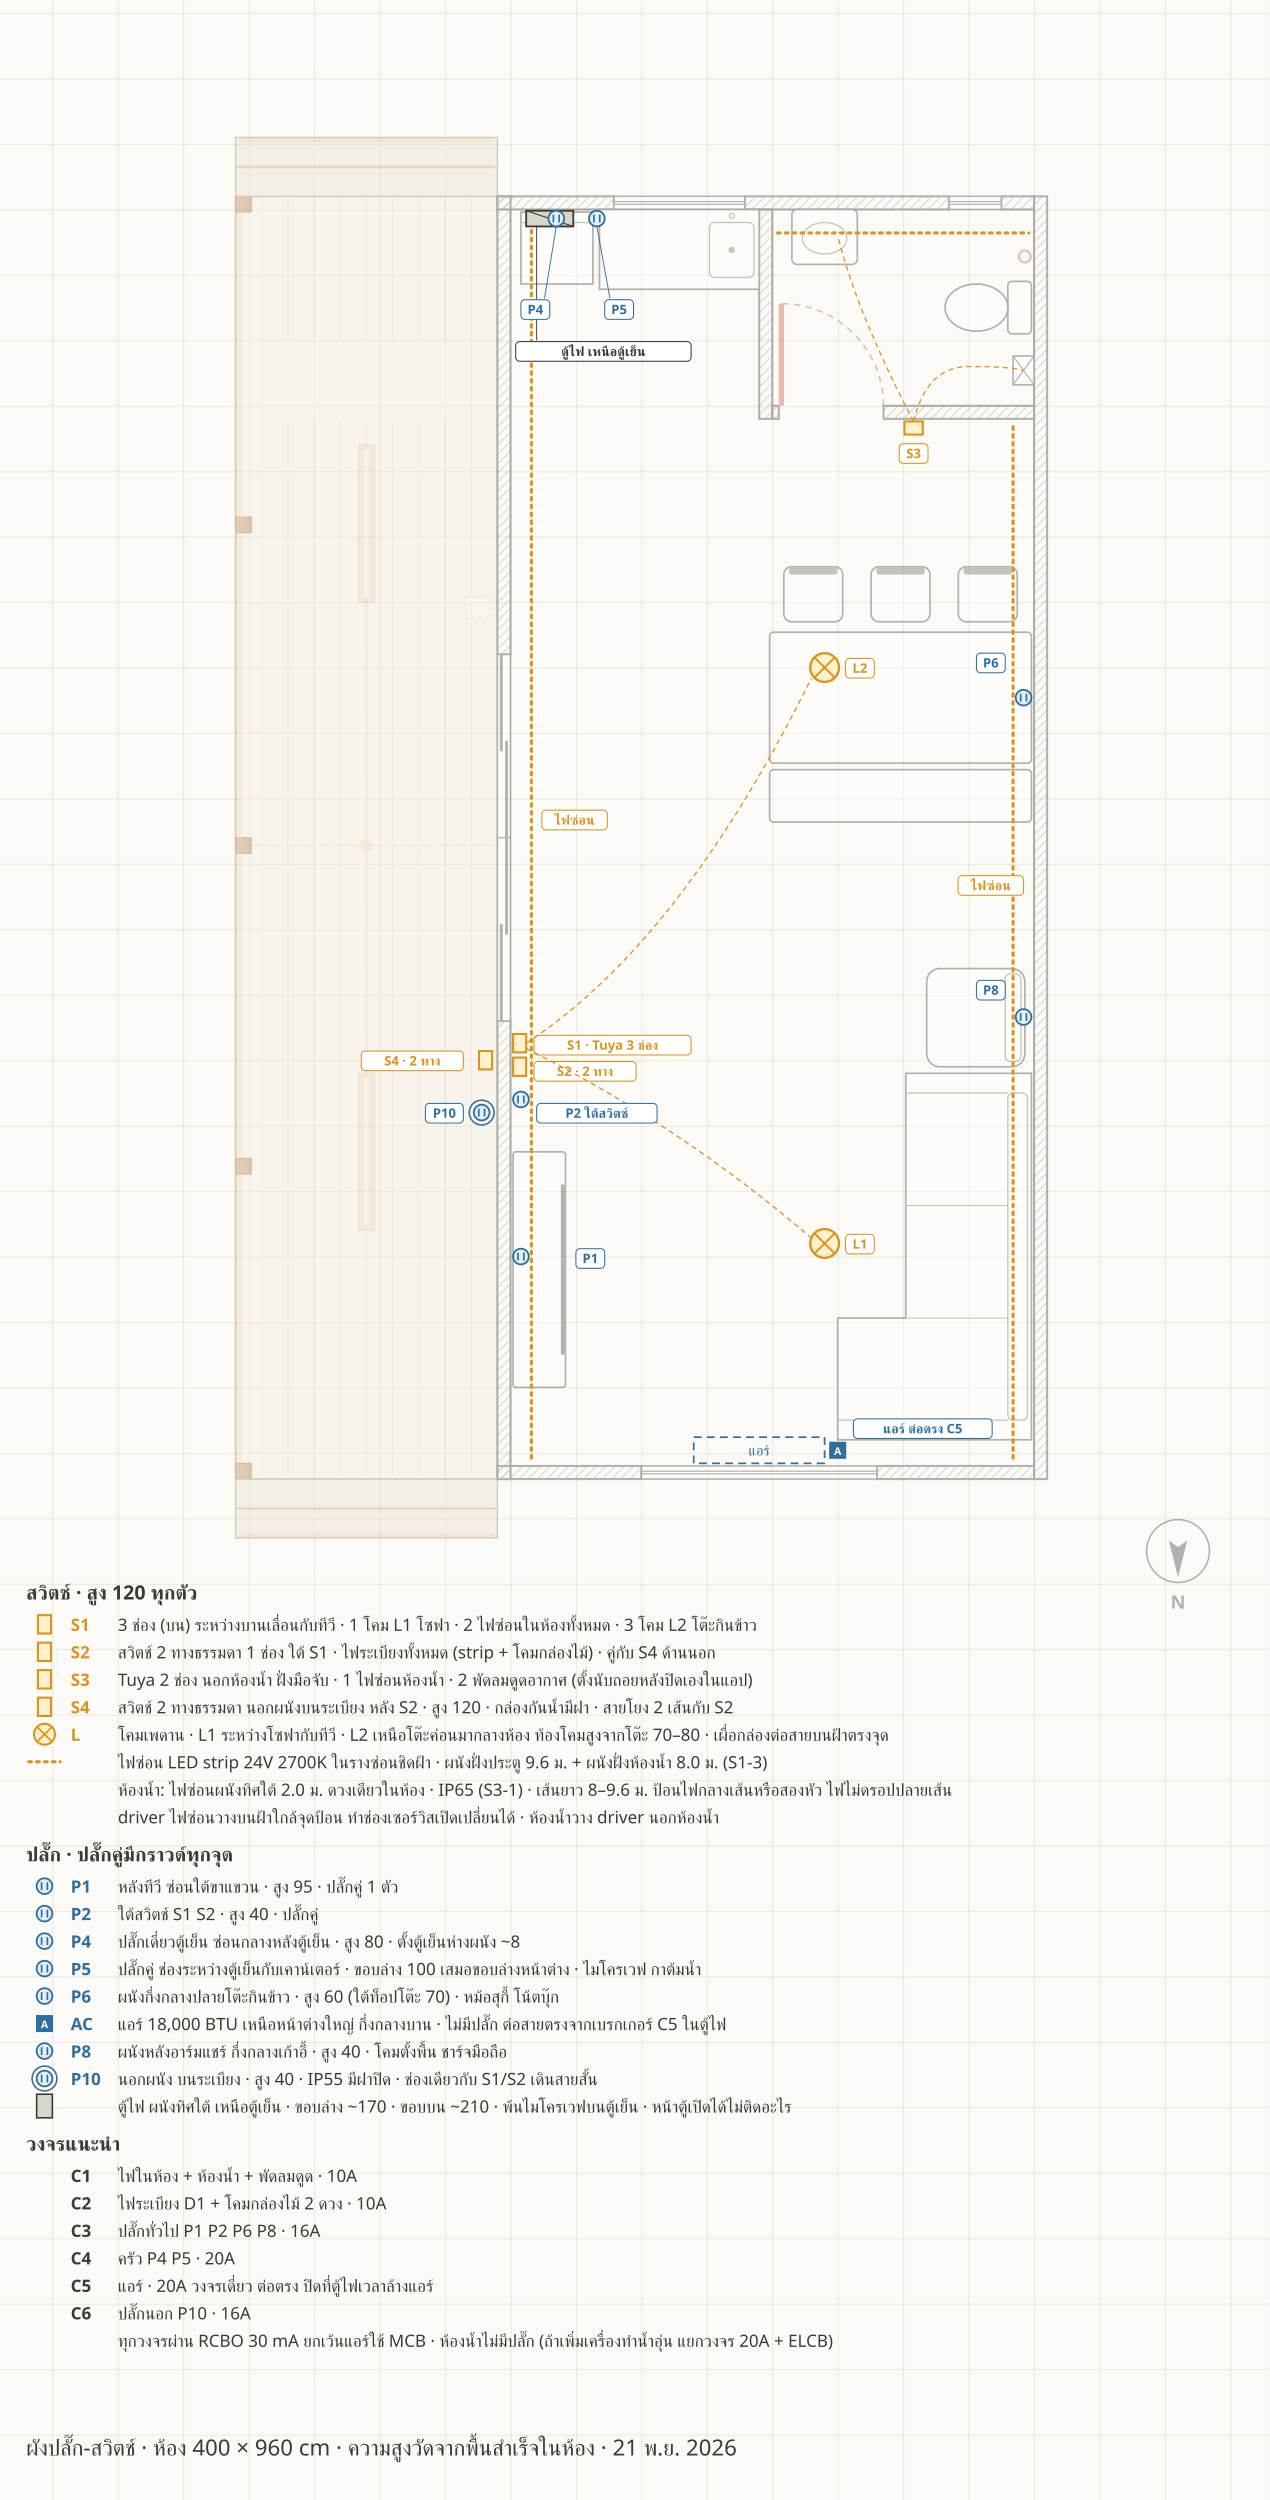
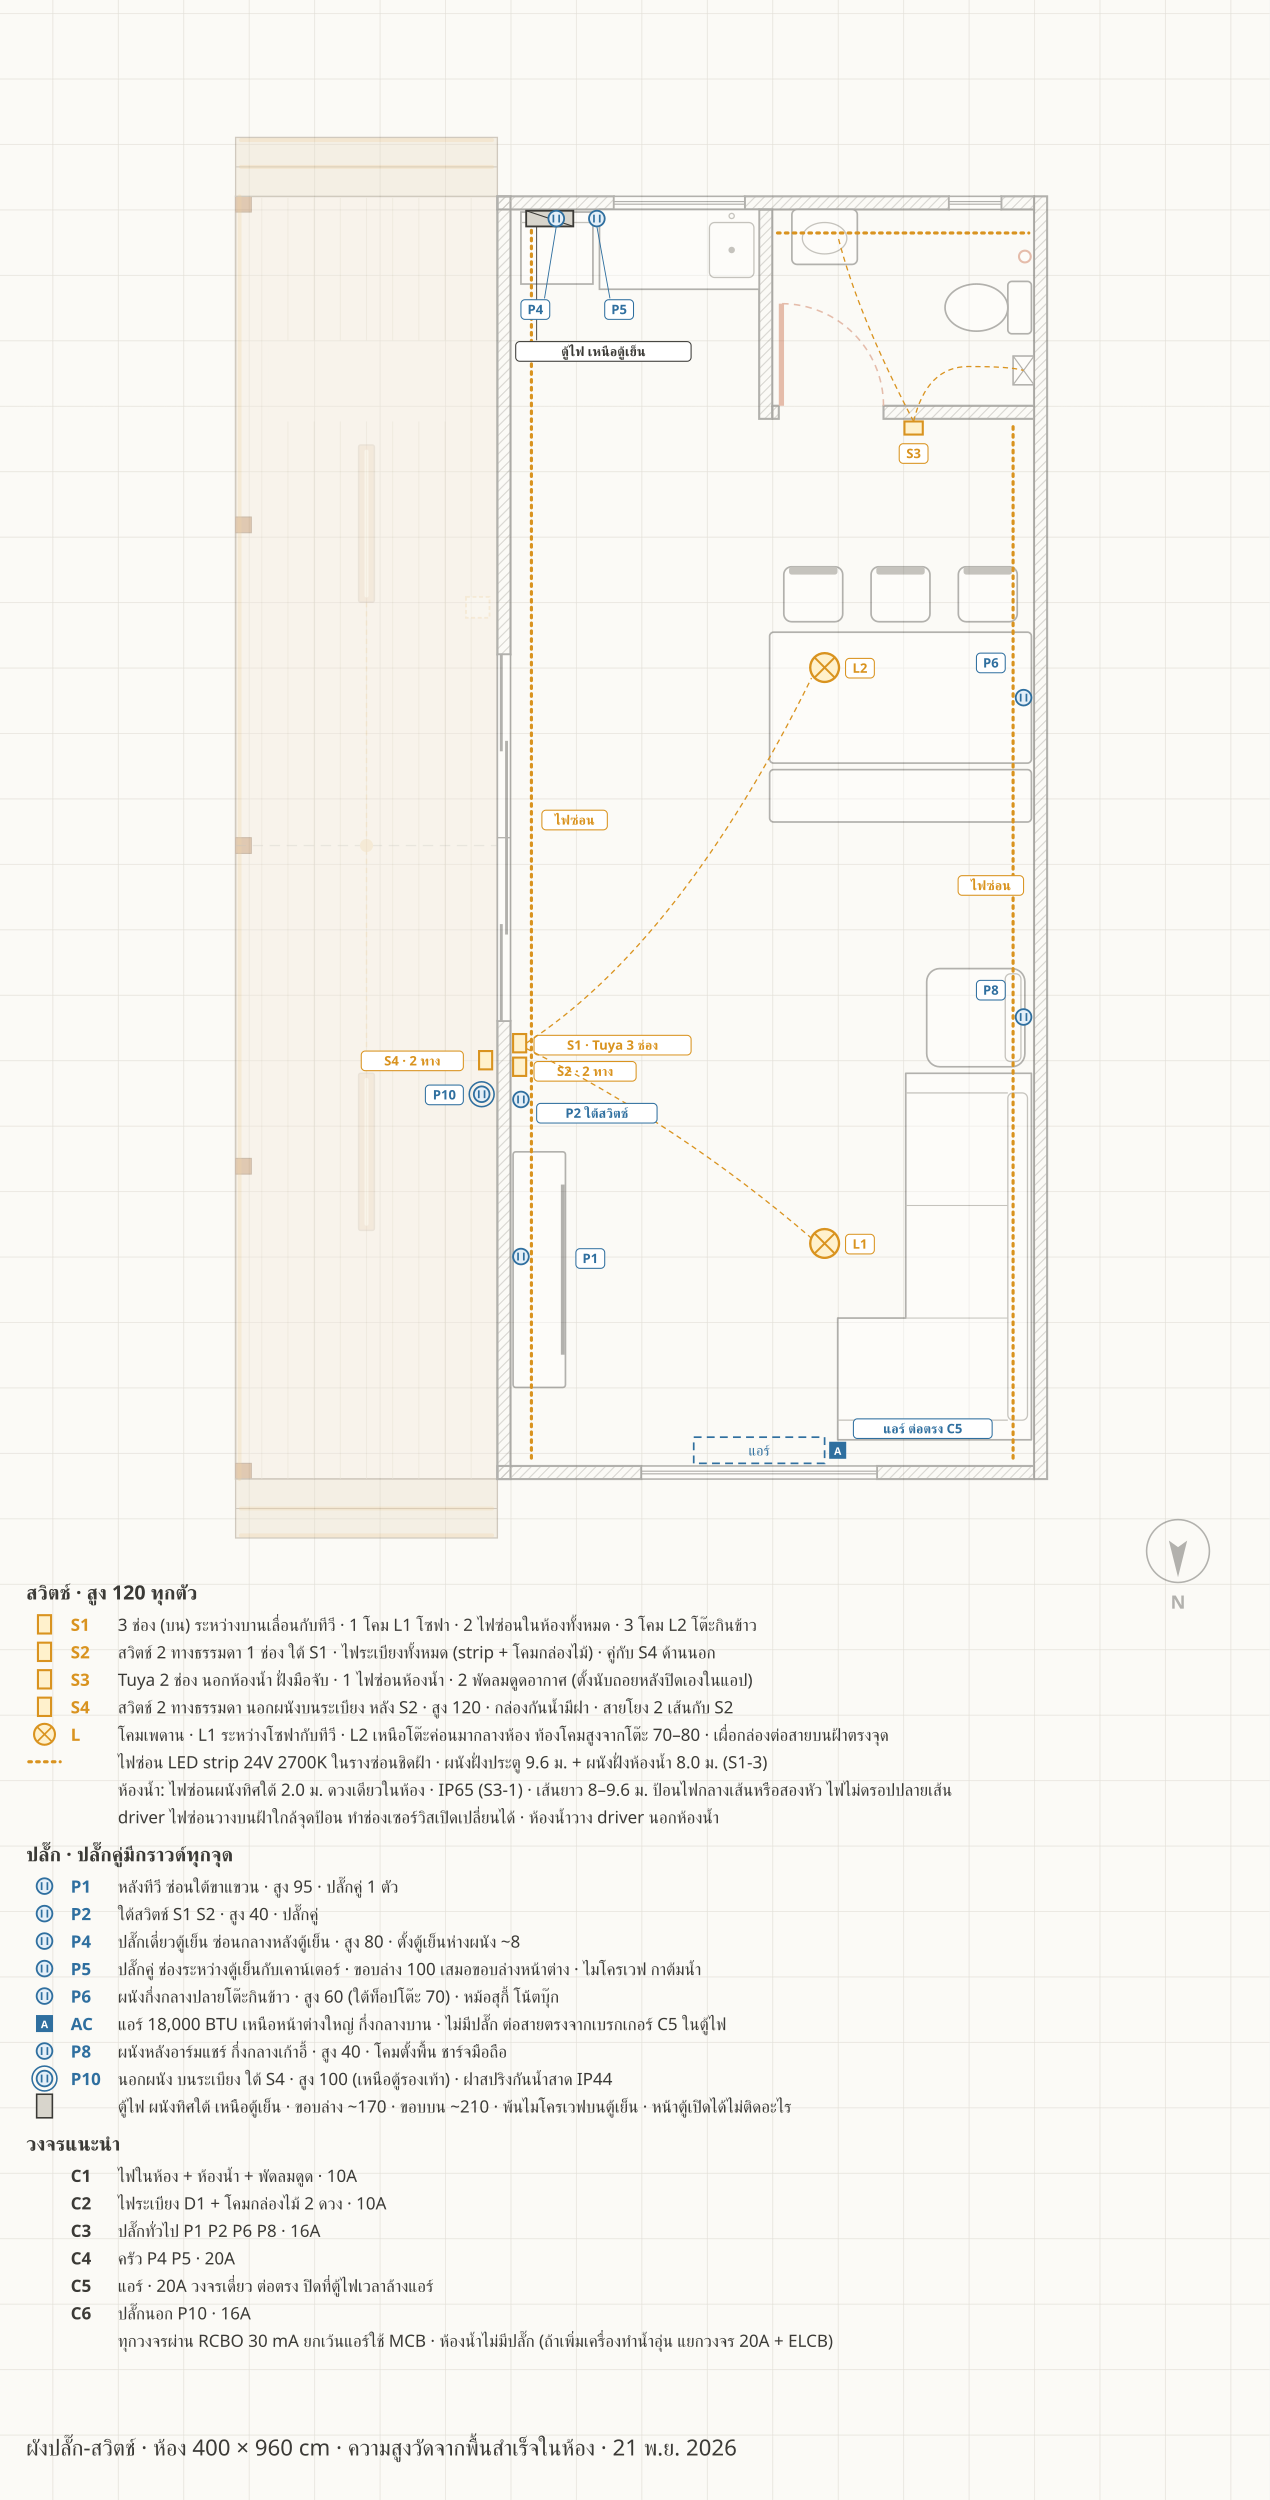
<svg xmlns="http://www.w3.org/2000/svg" viewBox="-390 -160 970 1910" width="970" height="1910" font-family="Leelawadee UI, Tahoma, sans-serif">
  <defs>
    <pattern id="grid" width="50" height="50" patternUnits="userSpaceOnUse" x="0" y="0">
      <path d="M50 0H0V50" fill="none" stroke="#e3e0d8" stroke-width="1" />
    </pattern>
    <pattern id="hatch" width="5" height="5" patternUnits="userSpaceOnUse" patternTransform="rotate(45)">
      <line x1="0" y1="0" x2="0" y2="5" stroke="#6d6a62" stroke-width="1" />
    </pattern>
  </defs>
  <rect x="-390" y="-160" width="970" height="1910" fill="#fbfaf6" />
  <rect x="-390" y="-160" width="970" height="1910" fill="url(#grid)" />
  <g opacity="0.38">
    <rect x="-210" y="-10" width="200" height="980" fill="#f1e8da" stroke="#8a7a64" stroke-width="1.3" />
    <line x1="-190" y1="-10" x2="-190" y2="970" stroke="#ddd0bc" stroke-width="0.8" />
    <line x1="-170" y1="-10" x2="-170" y2="970" stroke="#ddd0bc" stroke-width="0.8" />
    <line x1="-150" y1="-10" x2="-150" y2="970" stroke="#ddd0bc" stroke-width="0.8" />
    <line x1="-130" y1="-10" x2="-130" y2="970" stroke="#ddd0bc" stroke-width="0.8" />
    <line x1="-110" y1="-10" x2="-110" y2="970" stroke="#ddd0bc" stroke-width="0.8" />
    <line x1="-90" y1="-10" x2="-90" y2="970" stroke="#ddd0bc" stroke-width="0.8" />
    <line x1="-70" y1="-10" x2="-70" y2="970" stroke="#ddd0bc" stroke-width="0.8" />
    <line x1="-50" y1="-10" x2="-50" y2="970" stroke="#ddd0bc" stroke-width="0.8" />
    <line x1="-30" y1="-10" x2="-30" y2="970" stroke="#ddd0bc" stroke-width="0.8" />
    <rect x="-210" y="-10" width="12" height="12" fill="#b47a45" stroke="#7d5430" stroke-width="0.8" />
    <rect x="-210" y="235" width="12" height="12" fill="#b47a45" stroke="#7d5430" stroke-width="0.8" />
    <rect x="-210" y="480" width="12" height="12" fill="#b47a45" stroke="#7d5430" stroke-width="0.8" />
    <rect x="-210" y="725" width="12" height="12" fill="#b47a45" stroke="#7d5430" stroke-width="0.8" />
    <rect x="-210" y="958" width="12" height="12" fill="#b47a45" stroke="#7d5430" stroke-width="0.8" />
    <rect x="-210" y="-55" width="200" height="45" fill="#e8dcc8" stroke="#8a7a64" stroke-width="1" />
    <rect x="-210" y="970" width="200" height="45" fill="#e8dcc8" stroke="#8a7a64" stroke-width="1" />
    <line x1="-210" y1="-32.5" x2="-10" y2="-32.5" stroke="#8a7a64" stroke-width="0.8" />
    <line x1="-210" y1="992.5" x2="-10" y2="992.5" stroke="#8a7a64" stroke-width="0.8" />
    <rect x="-185" y="100" width="150" height="62" fill="#f1e8da" />
    <g opacity="0.3">
      <line x1="-207" y1="-10" x2="-207" y2="970" stroke="#d9931f" stroke-width="3" stroke-linecap="round" />
      <line x1="-206" y1="-32.5" x2="-14" y2="-32.5" stroke="#d9931f" stroke-width="3" stroke-linecap="round" />
      <line x1="-206" y1="-53" x2="-14" y2="-53" stroke="#d9931f" stroke-width="3" stroke-linecap="round" />
      <line x1="-206" y1="992.5" x2="-14" y2="992.5" stroke="#d9931f" stroke-width="3" stroke-linecap="round" />
      <line x1="-206" y1="1013" x2="-14" y2="1013" stroke="#d9931f" stroke-width="3" stroke-linecap="round" />
      <line x1="-210" y1="486" x2="-10" y2="486" stroke="#6d6a62" stroke-width="1" stroke-dasharray="8 5" />
      <line x1="-110" y1="300" x2="-110" y2="660" stroke="#d9931f" stroke-width="1.2" stroke-dasharray="4 3" />
      <rect x="-116" y="180" width="12" height="120" rx="1.5" fill="#c98b52" stroke="#7d5430" stroke-width="1.2" />
      <line x1="-110" y1="185" x2="-110" y2="295" stroke="#fff1cc" stroke-width="3" stroke-linecap="round" />
      <rect x="-116" y="660" width="12" height="120" rx="1.5" fill="#c98b52" stroke="#7d5430" stroke-width="1.2" />
      <line x1="-110" y1="665" x2="-110" y2="775" stroke="#fff1cc" stroke-width="3" stroke-linecap="round" />
      <circle cx="-110" cy="486" r="5" fill="#d9931f" />
      <rect x="-34" y="296" width="18" height="16" fill="#fff" stroke="#d9931f" stroke-width="1.4" stroke-dasharray="3 2" />
    </g>
    <rect x="-10" y="-10" width="10" height="350" fill="url(#hatch)" stroke="#3b3a36" stroke-width="1.6" />
    <rect x="-10" y="620" width="10" height="350" fill="url(#hatch)" stroke="#3b3a36" stroke-width="1.6" />
    <rect x="400" y="-10" width="10" height="980" fill="url(#hatch)" stroke="#3b3a36" stroke-width="1.6" />
    <rect x="-10" y="-10" width="89" height="10" fill="url(#hatch)" stroke="#3b3a36" stroke-width="1.6" />
    <rect x="179" y="-10" width="156" height="10" fill="url(#hatch)" stroke="#3b3a36" stroke-width="1.6" />
    <rect x="375" y="-10" width="25" height="10" fill="url(#hatch)" stroke="#3b3a36" stroke-width="1.6" />
    <rect x="-10" y="960" width="110" height="10" fill="url(#hatch)" stroke="#3b3a36" stroke-width="1.6" />
    <rect x="280" y="960" width="120" height="10" fill="url(#hatch)" stroke="#3b3a36" stroke-width="1.6" />
    <rect x="79" y="-10" width="100" height="10" fill="#fff" stroke="#3b3a36" stroke-width="1.2" />
    <g stroke="#3b3a36" stroke-width="0.9">
      <line x1="79" y1="-6" x2="179" y2="-6" />
      <line x1="79" y1="-4" x2="179" y2="-4" />
    </g>
    <rect x="335" y="-10" width="40" height="10" fill="#fff" stroke="#3b3a36" stroke-width="1.2" />
    <g stroke="#3b3a36" stroke-width="0.9">
      <line x1="335" y1="-6" x2="375" y2="-6" />
      <line x1="335" y1="-4" x2="375" y2="-4" />
    </g>
    <rect x="100" y="960" width="180" height="10" fill="#fff" stroke="#3b3a36" stroke-width="1.2" />
    <g stroke="#3b3a36" stroke-width="0.9">
      <line x1="100" y1="964" x2="280" y2="964" />
      <line x1="100" y1="966" x2="280" y2="966" />
    </g>
    <rect x="-10" y="340" width="10" height="280" fill="#fff" stroke="#3b3a36" stroke-width="1.2" />
    <g stroke="#3b3a36" stroke-width="2.2">
      <line x1="-7" y1="340" x2="-7" y2="414" />
      <line x1="-7" y1="546" x2="-7" y2="620" />
      <line x1="-3" y1="406" x2="-3" y2="480" />
      <line x1="-3" y1="480" x2="-3" y2="554" />
    </g>
    <line x1="-10" y1="480" x2="0" y2="480" stroke="#3b3a36" stroke-width="1" />
    <rect x="190" y="0" width="10" height="160" fill="url(#hatch)" stroke="#3b3a36" stroke-width="1.6" />
    <rect x="200" y="150" width="5" height="10" fill="url(#hatch)" stroke="#3b3a36" stroke-width="1.6" />
    <rect x="285" y="150" width="115" height="10" fill="url(#hatch)" stroke="#3b3a36" stroke-width="1.6" />
    <rect x="205" y="72" width="4" height="78" fill="#c0562f" />
    <path d="M285 150 A78 78 0 0 0 207 72" fill="none" stroke="#c0562f" stroke-width="1.2" stroke-dasharray="5 4" />
    <rect x="8" y="2" width="55" height="55" fill="#fff" stroke="#3b3a36" stroke-width="1.3" />
    <line x1="8" y1="10" x2="63" y2="10" stroke="#6d6a62" stroke-width="1" />
    <rect x="68" y="0" width="122" height="61" fill="#fff" stroke="#3b3a36" stroke-width="1.3" />
    <rect x="152" y="10" width="34" height="42" rx="4" fill="none" stroke="#6d6a62" stroke-width="1" />
    <circle cx="169" cy="31" r="2.5" fill="#6d6a62" />
    <circle cx="169" cy="5" r="2" fill="none" stroke="#6d6a62" stroke-width="1" />
    <rect x="215" y="0" width="50" height="42" rx="4" fill="#fff" stroke="#3b3a36" stroke-width="1.3" />
    <ellipse cx="240" cy="22" rx="17" ry="12" fill="none" stroke="#6d6a62" stroke-width="1" />
    <rect x="380" y="55" width="18" height="40" rx="3" fill="#fff" stroke="#3b3a36" stroke-width="1.3" />
    <ellipse cx="356" cy="75" rx="24" ry="18" fill="#fff" stroke="#3b3a36" stroke-width="1.3" />
    <circle cx="393" cy="36" r="4.5" fill="#fff" stroke="#c0562f" stroke-width="1.6" />
    <rect x="384" y="112" width="16" height="22" fill="#fff" stroke="#3b3a36" stroke-width="1.2" />
    <path d="M384 112 L400 134 M400 112 L384 134" stroke="#3b3a36" stroke-width="0.9" />
    <rect x="208.833" y="273" width="45" height="42" rx="6" fill="#fff" stroke="#3b3a36" stroke-width="1.3" />
    <rect x="212.833" y="273" width="37" height="6" rx="2" fill="#6d6a62" />
    <rect x="275.5" y="273" width="45" height="42" rx="6" fill="#fff" stroke="#3b3a36" stroke-width="1.3" />
    <rect x="279.5" y="273" width="37" height="6" rx="2" fill="#6d6a62" />
    <rect x="342.167" y="273" width="45" height="42" rx="6" fill="#fff" stroke="#3b3a36" stroke-width="1.3" />
    <rect x="346.167" y="273" width="37" height="6" rx="2" fill="#6d6a62" />
    <rect x="198" y="323" width="200" height="100" rx="3" fill="#fff" stroke="#3b3a36" stroke-width="1.3" />
    <rect x="198" y="428" width="200" height="40" rx="3" fill="#fff" stroke="#3b3a36" stroke-width="1.3" />
    <rect x="318" y="580" width="75" height="75" rx="10" fill="#fff" stroke="#3b3a36" stroke-width="1.3" />
    <rect x="378" y="584" width="12" height="67" rx="4" fill="none" stroke="#6d6a62" stroke-width="1" />
    <path d="M302 660 H398 V940 H250 V847 H302 Z" stroke-linejoin="round" fill="#fff" stroke="#3b3a36" stroke-width="1.3" />
    <rect x="380" y="675" width="15" height="250" rx="4" fill="none" stroke="#6d6a62" stroke-width="1" />
    <line x1="302" y1="675" x2="380" y2="675" stroke="#6d6a62" stroke-width="1" />
    <line x1="250" y1="925" x2="380" y2="925" stroke="#6d6a62" stroke-width="1" />
    <line x1="302" y1="761" x2="380" y2="761" stroke="#6d6a62" stroke-width="0.8" />
    <line x1="302" y1="847" x2="380" y2="847" stroke="#6d6a62" stroke-width="0.8" />
    <rect x="2" y="720" width="40" height="180" rx="2" fill="#fff" stroke="#3b3a36" stroke-width="1.3" />
    <line x1="40" y1="745" x2="40" y2="875" stroke="#3b3a36" stroke-width="3" />
    <g transform="translate(510 1025)">
      <circle r="24" fill="none" stroke="#3b3a36" stroke-width="1.2" />
      <path d="M0 20 L7 -8 L0 -3 L-7 -8 Z" fill="#3b3a36" />
      <text x="0" y="44" font-size="14" font-weight="600" text-anchor="middle" fill="#3b3a36">N</text>
    </g>
  </g>
  <rect x="2" y="630" width="10" height="14" fill="#fff1cc" stroke="#d9931f" stroke-width="1.6" />
  <rect x="2" y="648" width="10" height="14" fill="#fff1cc" stroke="#d9931f" stroke-width="1.6" />
  <rect x="18" y="631" width="120" height="15" rx="3" fill="#fff" stroke="#d9931f" stroke-width="0.8" />
  <text x="78" y="642" font-size="10" font-weight="600" text-anchor="middle" fill="#d9931f">S1 · Tuya 3 ช่อง</text>
  <rect x="18" y="651" width="78" height="15" rx="3" fill="#fff" stroke="#d9931f" stroke-width="0.8" />
  <text x="57" y="662" font-size="10" font-weight="600" text-anchor="middle" fill="#d9931f">S2 · 2 ทาง</text>
  <line x1="16" y1="4" x2="16" y2="956" stroke="#d9931f" stroke-width="2.4" stroke-dasharray="2 4" stroke-linecap="round" />
  <line x1="384" y1="166" x2="384" y2="956" stroke="#d9931f" stroke-width="2.4" stroke-dasharray="2 4" stroke-linecap="round" />
  <line x1="204" y1="18" x2="396" y2="18" stroke="#d9931f" stroke-width="2.4" stroke-dasharray="2 4" stroke-linecap="round" />
  <rect x="342" y="509" width="50" height="15" rx="3" fill="#fff" stroke="#d9931f" stroke-width="0.8" />
  <text x="367" y="520" font-size="10" font-weight="600" text-anchor="middle" fill="#d9931f">ไฟซ่อน</text>
  <rect x="24" y="459" width="50" height="15" rx="3" fill="#fff" stroke="#d9931f" stroke-width="0.8" />
  <text x="49" y="470" font-size="10" font-weight="600" text-anchor="middle" fill="#d9931f">ไฟซ่อน</text>
  <path d="M308 162 Q265 80 250 20" fill="none" stroke="#d9931f" stroke-width="1" stroke-dasharray="4 3" />
  <path d="M12 637 Q130 560 230 358" fill="none" stroke="#d9931f" stroke-width="1" stroke-dasharray="4 3" />
  <path d="M12 641 Q130 700 230 786" fill="none" stroke="#d9931f" stroke-width="1" stroke-dasharray="4 3" />
  <circle cx="240" cy="350" r="11" fill="#fff1cc" stroke="#d9931f" stroke-width="1.8" />
  <path d="M232.2 342.2 L247.8 357.8 M247.8 342.2 L232.2 357.8" stroke="#d9931f" stroke-width="1.5" />
  <rect x="256" y="343" width="22" height="15" rx="3" fill="#fff" stroke="#d9931f" stroke-width="0.8" />
  <text x="267" y="354" font-size="10" font-weight="600" text-anchor="middle" fill="#d9931f">L2</text>
  <circle cx="240" cy="790" r="11" fill="#fff1cc" stroke="#d9931f" stroke-width="1.8" />
  <path d="M232.2 782.2 L247.8 797.8 M247.8 782.2 L232.2 797.8" stroke="#d9931f" stroke-width="1.5" />
  <rect x="256" y="783" width="22" height="15" rx="3" fill="#fff" stroke="#d9931f" stroke-width="0.8" />
  <text x="267" y="794" font-size="10" font-weight="600" text-anchor="middle" fill="#d9931f">L1</text>
  <rect x="301" y="162" width="14" height="10" fill="#fff1cc" stroke="#d9931f" stroke-width="1.6" />
  <rect x="297" y="179" width="22" height="15" rx="3" fill="#fff" stroke="#d9931f" stroke-width="0.8" />
  <text x="308" y="190" font-size="10" font-weight="600" text-anchor="middle" fill="#d9931f">S3</text>
  <path d="M308 162 Q318 120 350 120 T392 123" fill="none" stroke="#d9931f" stroke-width="1" stroke-dasharray="4 3" />
  <rect x="12" y="1" width="36" height="12" fill="#d8d5cc" stroke="#3b3a36" stroke-width="1.4" />
  <line x1="12" y1="1" x2="48" y2="13" stroke="#3b3a36" stroke-width="0.8" />
  <line x1="20" y1="13" x2="20" y2="100" stroke="#3b3a36" stroke-width="0.7" />
  <rect x="4" y="101" width="134" height="15" rx="3" fill="#fff" stroke="#3b3a36" stroke-width="0.8" />
  <text x="71" y="112" font-size="10" font-weight="600" text-anchor="middle" fill="#3b3a36">ตู้ไฟ เหนือตู้เย็น</text>
  <circle cx="8" cy="800" r="6" fill="#e4eff8" stroke="#2f6f9f" stroke-width="1.4" />
  <g stroke="#2f6f9f" stroke-width="1.3">
    <line x1="5.8" y1="797" x2="5.8" y2="803" />
    <line x1="10.2" y1="797" x2="10.2" y2="803" />
  </g>
  <rect x="50" y="794" width="22" height="15" rx="3" fill="#fff" stroke="#2f6f9f" stroke-width="0.8" />
  <text x="61" y="805" font-size="10" font-weight="600" text-anchor="middle" fill="#2f6f9f">P1</text>
  <circle cx="8" cy="680" r="6" fill="#e4eff8" stroke="#2f6f9f" stroke-width="1.4" />
  <g stroke="#2f6f9f" stroke-width="1.3">
    <line x1="5.8" y1="677" x2="5.8" y2="683" />
    <line x1="10.2" y1="677" x2="10.2" y2="683" />
  </g>
  <rect x="20" y="683" width="92" height="15" rx="3" fill="#fff" stroke="#2f6f9f" stroke-width="0.8" />
  <text x="66" y="694" font-size="10" font-weight="600" text-anchor="middle" fill="#2f6f9f">P2 ใต้สวิตช์</text>
  <circle cx="35" cy="7" r="6" fill="#e4eff8" stroke="#2f6f9f" stroke-width="1.4" />
  <g stroke="#2f6f9f" stroke-width="1.3">
    <line x1="32.8" y1="4" x2="32.8" y2="10" />
    <line x1="37.2" y1="4" x2="37.2" y2="10" />
  </g>
  <rect x="8" y="69" width="22" height="15" rx="3" fill="#fff" stroke="#2f6f9f" stroke-width="0.8" />
  <text x="19" y="80" font-size="10" font-weight="600" text-anchor="middle" fill="#2f6f9f">P4</text>
  <line x1="35" y1="13" x2="26" y2="68" stroke="#2f6f9f" stroke-width="0.7" />
  <circle cx="66" cy="7" r="6" fill="#e4eff8" stroke="#2f6f9f" stroke-width="1.4" />
  <g stroke="#2f6f9f" stroke-width="1.3">
    <line x1="63.8" y1="4" x2="63.8" y2="10" />
    <line x1="68.2" y1="4" x2="68.2" y2="10" />
  </g>
  <rect x="72" y="69" width="22" height="15" rx="3" fill="#fff" stroke="#2f6f9f" stroke-width="0.8" />
  <text x="83" y="80" font-size="10" font-weight="600" text-anchor="middle" fill="#2f6f9f">P5</text>
  <line x1="66" y1="13" x2="76" y2="68" stroke="#2f6f9f" stroke-width="0.7" />
  <circle cx="392" cy="373" r="6" fill="#e4eff8" stroke="#2f6f9f" stroke-width="1.4" />
  <g stroke="#2f6f9f" stroke-width="1.3">
    <line x1="389.8" y1="370" x2="389.8" y2="376" />
    <line x1="394.2" y1="370" x2="394.2" y2="376" />
  </g>
  <rect x="356" y="339" width="22" height="15" rx="3" fill="#fff" stroke="#2f6f9f" stroke-width="0.8" />
  <text x="367" y="350" font-size="10" font-weight="600" text-anchor="middle" fill="#2f6f9f">P6</text>
  <rect x="140" y="938" width="100" height="20" fill="none" stroke="#2f6f9f" stroke-width="1.3" stroke-dasharray="6 4" />
  <text x="190" y="952" font-size="11" font-weight="400" text-anchor="middle" fill="#2f6f9f">แอร์</text>
  <rect x="244" y="942" width="12" height="12" fill="#2f6f9f" stroke="#2f6f9f" />
  <text x="250" y="951.5" font-size="8" font-weight="700" text-anchor="middle" fill="#fff">A</text>
  <rect x="262" y="924" width="106" height="15" rx="3" fill="#fff" stroke="#2f6f9f" stroke-width="0.8" />
  <text x="315" y="935" font-size="10" font-weight="600" text-anchor="middle" fill="#2f6f9f">แอร์ ต่อตรง C5</text>
  <circle cx="392" cy="617" r="6" fill="#e4eff8" stroke="#2f6f9f" stroke-width="1.4" />
  <g stroke="#2f6f9f" stroke-width="1.3">
    <line x1="389.8" y1="614" x2="389.8" y2="620" />
    <line x1="394.2" y1="614" x2="394.2" y2="620" />
  </g>
  <rect x="356" y="589" width="22" height="15" rx="3" fill="#fff" stroke="#2f6f9f" stroke-width="0.8" />
  <text x="367" y="600" font-size="10" font-weight="600" text-anchor="middle" fill="#2f6f9f">P8</text>
-   <circle cx="-22" cy="690" r="9.5" fill="none" stroke="#2f6f9f" stroke-width="1.2" />
-   <circle cx="-22" cy="690" r="6" fill="#e4eff8" stroke="#2f6f9f" stroke-width="1.4" />
-   <g stroke="#2f6f9f" stroke-width="1.3">
-     <line x1="-24.2" y1="687" x2="-24.2" y2="693" />
-     <line x1="-19.8" y1="687" x2="-19.8" y2="693" />
-   </g>
-   <rect x="-65" y="683" width="29" height="15" rx="3" fill="#fff" stroke="#2f6f9f" stroke-width="0.8" />
-   <text x="-50.5" y="694" font-size="10" font-weight="600" text-anchor="middle" fill="#2f6f9f">P10</text>
+   <circle cx="-22" cy="676" r="9.5" fill="none" stroke="#2f6f9f" stroke-width="1.2" />
+   <circle cx="-22" cy="676" r="6" fill="#e4eff8" stroke="#2f6f9f" stroke-width="1.4" />
+   <g stroke="#2f6f9f" stroke-width="1.3">
+     <line x1="-24.2" y1="673" x2="-24.2" y2="679" />
+     <line x1="-19.8" y1="673" x2="-19.8" y2="679" />
+   </g>
+   <rect x="-65" y="669" width="29" height="15" rx="3" fill="#fff" stroke="#2f6f9f" stroke-width="0.8" />
+   <text x="-50.5" y="680" font-size="10" font-weight="600" text-anchor="middle" fill="#2f6f9f">P10</text>
  <rect x="-24" y="643" width="10" height="14" fill="#fff1cc" stroke="#d9931f" stroke-width="1.6" />
  <rect x="-114" y="643" width="78" height="15" rx="3" fill="#fff" stroke="#d9931f" stroke-width="0.8" />
  <text x="-75" y="654" font-size="10" font-weight="600" text-anchor="middle" fill="#d9931f">S4 · 2 ทาง</text>
  <text x="-370" y="1062" font-size="15" font-weight="600" text-anchor="start" fill="#3b3a36">สวิตช์ · สูง 120 ทุกตัว</text>
  <rect x="-361" y="1074" width="10" height="14" fill="#fff1cc" stroke="#d9931f" stroke-width="1.6" />
  <text x="-336" y="1086" font-size="13" font-weight="600" text-anchor="start" fill="#d9931f">S1</text>
  <text x="-300" y="1086" font-size="13" font-weight="400" text-anchor="start" fill="#3b3a36">3 ช่อง (บน) ระหว่างบานเลื่อนกับทีวี · 1 โคม L1 โซฟา · 2 ไฟซ่อนในห้องทั้งหมด · 3 โคม L2 โต๊ะกินข้าว</text>
  <rect x="-361" y="1095" width="10" height="14" fill="#fff1cc" stroke="#d9931f" stroke-width="1.6" />
  <text x="-336" y="1107" font-size="13" font-weight="600" text-anchor="start" fill="#d9931f">S2</text>
  <text x="-300" y="1107" font-size="13" font-weight="400" text-anchor="start" fill="#3b3a36">สวิตช์ 2 ทางธรรมดา 1 ช่อง ใต้ S1 · ไฟระเบียงทั้งหมด (strip + โคมกล่องไม้) · คู่กับ S4 ด้านนอก</text>
  <rect x="-361" y="1116" width="10" height="14" fill="#fff1cc" stroke="#d9931f" stroke-width="1.6" />
  <text x="-336" y="1128" font-size="13" font-weight="600" text-anchor="start" fill="#d9931f">S3</text>
  <text x="-300" y="1128" font-size="13" font-weight="400" text-anchor="start" fill="#3b3a36">Tuya 2 ช่อง นอกห้องน้ำ ฝั่งมือจับ · 1 ไฟซ่อนห้องน้ำ · 2 พัดลมดูดอากาศ (ตั้งนับถอยหลังปิดเองในแอป)</text>
  <rect x="-361" y="1137" width="10" height="14" fill="#fff1cc" stroke="#d9931f" stroke-width="1.6" />
  <text x="-336" y="1149" font-size="13" font-weight="600" text-anchor="start" fill="#d9931f">S4</text>
  <text x="-300" y="1149" font-size="13" font-weight="400" text-anchor="start" fill="#3b3a36">สวิตช์ 2 ทางธรรมดา นอกผนังบนระเบียง หลัง S2 · สูง 120 · กล่องกันน้ำมีฝา · สายโยง 2 เส้นกับ S2</text>
  <circle cx="-356" cy="1165" r="8" fill="#fff1cc" stroke="#d9931f" stroke-width="1.6" />
  <path d="M-361.6 1159.4 L-350.4 1170.6 M-350.4 1159.4 L-361.6 1170.6" stroke="#d9931f" stroke-width="1.3" />
  <text x="-336" y="1170" font-size="13" font-weight="600" text-anchor="start" fill="#d9931f">L</text>
  <text x="-300" y="1170" font-size="13" font-weight="400" text-anchor="start" fill="#3b3a36">โคมเพดาน · L1 ระหว่างโซฟากับทีวี · L2 เหนือโต๊ะค่อนมากลางห้อง ท้องโคมสูงจากโต๊ะ 70–80 · เผื่อกล่องต่อสายบนฝ้าตรงจุด</text>
  <line x1="-368" y1="1186" x2="-344" y2="1186" stroke="#d9931f" stroke-width="2.4" stroke-dasharray="2 4" stroke-linecap="round" />
  <text x="-300" y="1191" font-size="13" font-weight="400" text-anchor="start" fill="#3b3a36">ไฟซ่อน LED strip 24V 2700K ในรางซ่อนชิดฝ้า · ผนังฝั่งประตู 9.6 ม. + ผนังฝั่งห้องน้ำ 8.0 ม. (S1-3)</text>
  <text x="-300" y="1212" font-size="13" font-weight="400" text-anchor="start" fill="#3b3a36">ห้องน้ำ: ไฟซ่อนผนังทิศใต้ 2.0 ม. ดวงเดียวในห้อง · IP65 (S3-1) · เส้นยาว 8–9.6 ม. ป้อนไฟกลางเส้นหรือสองหัว ไฟไม่ดรอปปลายเส้น</text>
  <text x="-300" y="1233" font-size="13" font-weight="400" text-anchor="start" fill="#3b3a36">driver ไฟซ่อนวางบนฝ้าใกล้จุดป้อน ทำช่องเซอร์วิสเปิดเปลี่ยนได้ · ห้องน้ำวาง driver นอกห้องน้ำ</text>
  <text x="-370" y="1262" font-size="15" font-weight="600" text-anchor="start" fill="#3b3a36">ปลั๊ก · ปลั๊กคู่มีกราวด์ทุกจุด</text>
  <circle cx="-356" cy="1281" r="6" fill="#e4eff8" stroke="#2f6f9f" stroke-width="1.4" />
  <g stroke="#2f6f9f" stroke-width="1.3">
    <line x1="-358.2" y1="1278" x2="-358.2" y2="1284" />
    <line x1="-353.8" y1="1278" x2="-353.8" y2="1284" />
  </g>
  <text x="-336" y="1286" font-size="13" font-weight="600" text-anchor="start" fill="#2f6f9f">P1</text>
  <text x="-300" y="1286" font-size="13" font-weight="400" text-anchor="start" fill="#3b3a36">หลังทีวี ซ่อนใต้ขาแขวน · สูง 95 · ปลั๊กคู่ 1 ตัว</text>
  <circle cx="-356" cy="1302" r="6" fill="#e4eff8" stroke="#2f6f9f" stroke-width="1.4" />
  <g stroke="#2f6f9f" stroke-width="1.3">
    <line x1="-358.2" y1="1299" x2="-358.2" y2="1305" />
    <line x1="-353.8" y1="1299" x2="-353.8" y2="1305" />
  </g>
  <text x="-336" y="1307" font-size="13" font-weight="600" text-anchor="start" fill="#2f6f9f">P2</text>
  <text x="-300" y="1307" font-size="13" font-weight="400" text-anchor="start" fill="#3b3a36">ใต้สวิตช์ S1 S2 · สูง 40 · ปลั๊กคู่</text>
  <circle cx="-356" cy="1323" r="6" fill="#e4eff8" stroke="#2f6f9f" stroke-width="1.4" />
  <g stroke="#2f6f9f" stroke-width="1.3">
    <line x1="-358.2" y1="1320" x2="-358.2" y2="1326" />
    <line x1="-353.8" y1="1320" x2="-353.8" y2="1326" />
  </g>
  <text x="-336" y="1328" font-size="13" font-weight="600" text-anchor="start" fill="#2f6f9f">P4</text>
  <text x="-300" y="1328" font-size="13" font-weight="400" text-anchor="start" fill="#3b3a36">ปลั๊กเดี่ยวตู้เย็น ซ่อนกลางหลังตู้เย็น · สูง 80 · ตั้งตู้เย็นห่างผนัง ~8</text>
  <circle cx="-356" cy="1344" r="6" fill="#e4eff8" stroke="#2f6f9f" stroke-width="1.4" />
  <g stroke="#2f6f9f" stroke-width="1.3">
    <line x1="-358.2" y1="1341" x2="-358.2" y2="1347" />
    <line x1="-353.8" y1="1341" x2="-353.8" y2="1347" />
  </g>
  <text x="-336" y="1349" font-size="13" font-weight="600" text-anchor="start" fill="#2f6f9f">P5</text>
  <text x="-300" y="1349" font-size="13" font-weight="400" text-anchor="start" fill="#3b3a36">ปลั๊กคู่ ช่องระหว่างตู้เย็นกับเคาน์เตอร์ · ขอบล่าง 100 เสมอขอบล่างหน้าต่าง · ไมโครเวฟ กาต้มน้ำ</text>
  <circle cx="-356" cy="1365" r="6" fill="#e4eff8" stroke="#2f6f9f" stroke-width="1.4" />
  <g stroke="#2f6f9f" stroke-width="1.3">
    <line x1="-358.2" y1="1362" x2="-358.2" y2="1368" />
    <line x1="-353.8" y1="1362" x2="-353.8" y2="1368" />
  </g>
  <text x="-336" y="1370" font-size="13" font-weight="600" text-anchor="start" fill="#2f6f9f">P6</text>
  <text x="-300" y="1370" font-size="13" font-weight="400" text-anchor="start" fill="#3b3a36">ผนังกึ่งกลางปลายโต๊ะกินข้าว · สูง 60 (ใต้ท็อปโต๊ะ 70) · หม้อสุกี้ โน้ตบุ๊ก</text>
  <rect x="-362" y="1380" width="12" height="12" fill="#2f6f9f" stroke="#2f6f9f" />
  <text x="-356" y="1389.5" font-size="8" font-weight="700" text-anchor="middle" fill="#fff">A</text>
  <text x="-336" y="1391" font-size="13" font-weight="600" text-anchor="start" fill="#2f6f9f">AC</text>
  <text x="-300" y="1391" font-size="13" font-weight="400" text-anchor="start" fill="#3b3a36">แอร์ 18,000 BTU เหนือหน้าต่างใหญ่ กึ่งกลางบาน · ไม่มีปลั๊ก ต่อสายตรงจากเบรกเกอร์ C5 ในตู้ไฟ</text>
  <circle cx="-356" cy="1407" r="6" fill="#e4eff8" stroke="#2f6f9f" stroke-width="1.4" />
  <g stroke="#2f6f9f" stroke-width="1.3">
    <line x1="-358.2" y1="1404" x2="-358.2" y2="1410" />
    <line x1="-353.8" y1="1404" x2="-353.8" y2="1410" />
  </g>
  <text x="-336" y="1412" font-size="13" font-weight="600" text-anchor="start" fill="#2f6f9f">P8</text>
  <text x="-300" y="1412" font-size="13" font-weight="400" text-anchor="start" fill="#3b3a36">ผนังหลังอาร์มแชร์ กึ่งกลางเก้าอี้ · สูง 40 · โคมตั้งพื้น ชาร์จมือถือ</text>
  <circle cx="-356" cy="1428" r="9.5" fill="none" stroke="#2f6f9f" stroke-width="1.2" />
  <circle cx="-356" cy="1428" r="6" fill="#e4eff8" stroke="#2f6f9f" stroke-width="1.4" />
  <g stroke="#2f6f9f" stroke-width="1.3">
    <line x1="-358.2" y1="1425" x2="-358.2" y2="1431" />
    <line x1="-353.8" y1="1425" x2="-353.8" y2="1431" />
  </g>
  <text x="-336" y="1433" font-size="13" font-weight="600" text-anchor="start" fill="#2f6f9f">P10</text>
-   <text x="-300" y="1433" font-size="13" font-weight="400" text-anchor="start" fill="#3b3a36">นอกผนัง บนระเบียง · สูง 40 · IP55 มีฝาปิด · ช่องเดียวกับ S1/S2 เดินสายสั้น</text>
+   <text x="-300" y="1433" font-size="13" font-weight="400" text-anchor="start" fill="#3b3a36">นอกผนัง บนระเบียง ใต้ S4 · สูง 100 (เหนือตู้รองเท้า) · ฝาสปริงกันน้ำสาด IP44</text>
  <rect x="-362" y="1440" width="12" height="18" fill="#d8d5cc" stroke="#3b3a36" stroke-width="1.2" />
  <text x="-300" y="1454" font-size="13" font-weight="400" text-anchor="start" fill="#3b3a36">ตู้ไฟ ผนังทิศใต้ เหนือตู้เย็น · ขอบล่าง ~170 · ขอบบน ~210 · พ้นไมโครเวฟบนตู้เย็น · หน้าตู้เปิดได้ไม่ติดอะไร</text>
  <text x="-370" y="1483" font-size="15" font-weight="600" text-anchor="start" fill="#3b3a36">วงจรแนะนำ</text>
  <text x="-336" y="1507" font-size="13" font-weight="600" text-anchor="start" fill="#3b3a36">C1</text>
  <text x="-300" y="1507" font-size="13" font-weight="400" text-anchor="start" fill="#3b3a36">ไฟในห้อง + ห้องน้ำ + พัดลมดูด · 10A</text>
  <text x="-336" y="1528" font-size="13" font-weight="600" text-anchor="start" fill="#3b3a36">C2</text>
  <text x="-300" y="1528" font-size="13" font-weight="400" text-anchor="start" fill="#3b3a36">ไฟระเบียง D1 + โคมกล่องไม้ 2 ดวง · 10A</text>
  <text x="-336" y="1549" font-size="13" font-weight="600" text-anchor="start" fill="#3b3a36">C3</text>
  <text x="-300" y="1549" font-size="13" font-weight="400" text-anchor="start" fill="#3b3a36">ปลั๊กทั่วไป P1 P2 P6 P8 · 16A</text>
  <text x="-336" y="1570" font-size="13" font-weight="600" text-anchor="start" fill="#3b3a36">C4</text>
  <text x="-300" y="1570" font-size="13" font-weight="400" text-anchor="start" fill="#3b3a36">ครัว P4 P5 · 20A</text>
  <text x="-336" y="1591" font-size="13" font-weight="600" text-anchor="start" fill="#3b3a36">C5</text>
  <text x="-300" y="1591" font-size="13" font-weight="400" text-anchor="start" fill="#3b3a36">แอร์ · 20A วงจรเดี่ยว ต่อตรง ปิดที่ตู้ไฟเวลาล้างแอร์</text>
  <text x="-336" y="1612" font-size="13" font-weight="600" text-anchor="start" fill="#3b3a36">C6</text>
  <text x="-300" y="1612" font-size="13" font-weight="400" text-anchor="start" fill="#3b3a36">ปลั๊กนอก P10 · 16A</text>
  <text x="-300" y="1633" font-size="13" font-weight="400" text-anchor="start" fill="#3b3a36">ทุกวงจรผ่าน RCBO 30 mA ยกเว้นแอร์ใช้ MCB · ห้องน้ำไม่มีปลั๊ก (ถ้าเพิ่มเครื่องทำน้ำอุ่น แยกวงจร 20A + ELCB)</text>
  <text x="-370" y="1716" font-size="17" font-weight="400" text-anchor="start" fill="#3b3a36">ผังปลั๊ก-สวิตช์ · ห้อง 400 × 960 cm · ความสูงวัดจากพื้นสำเร็จในห้อง · 21 พ.ย. 2026</text>
</svg>
